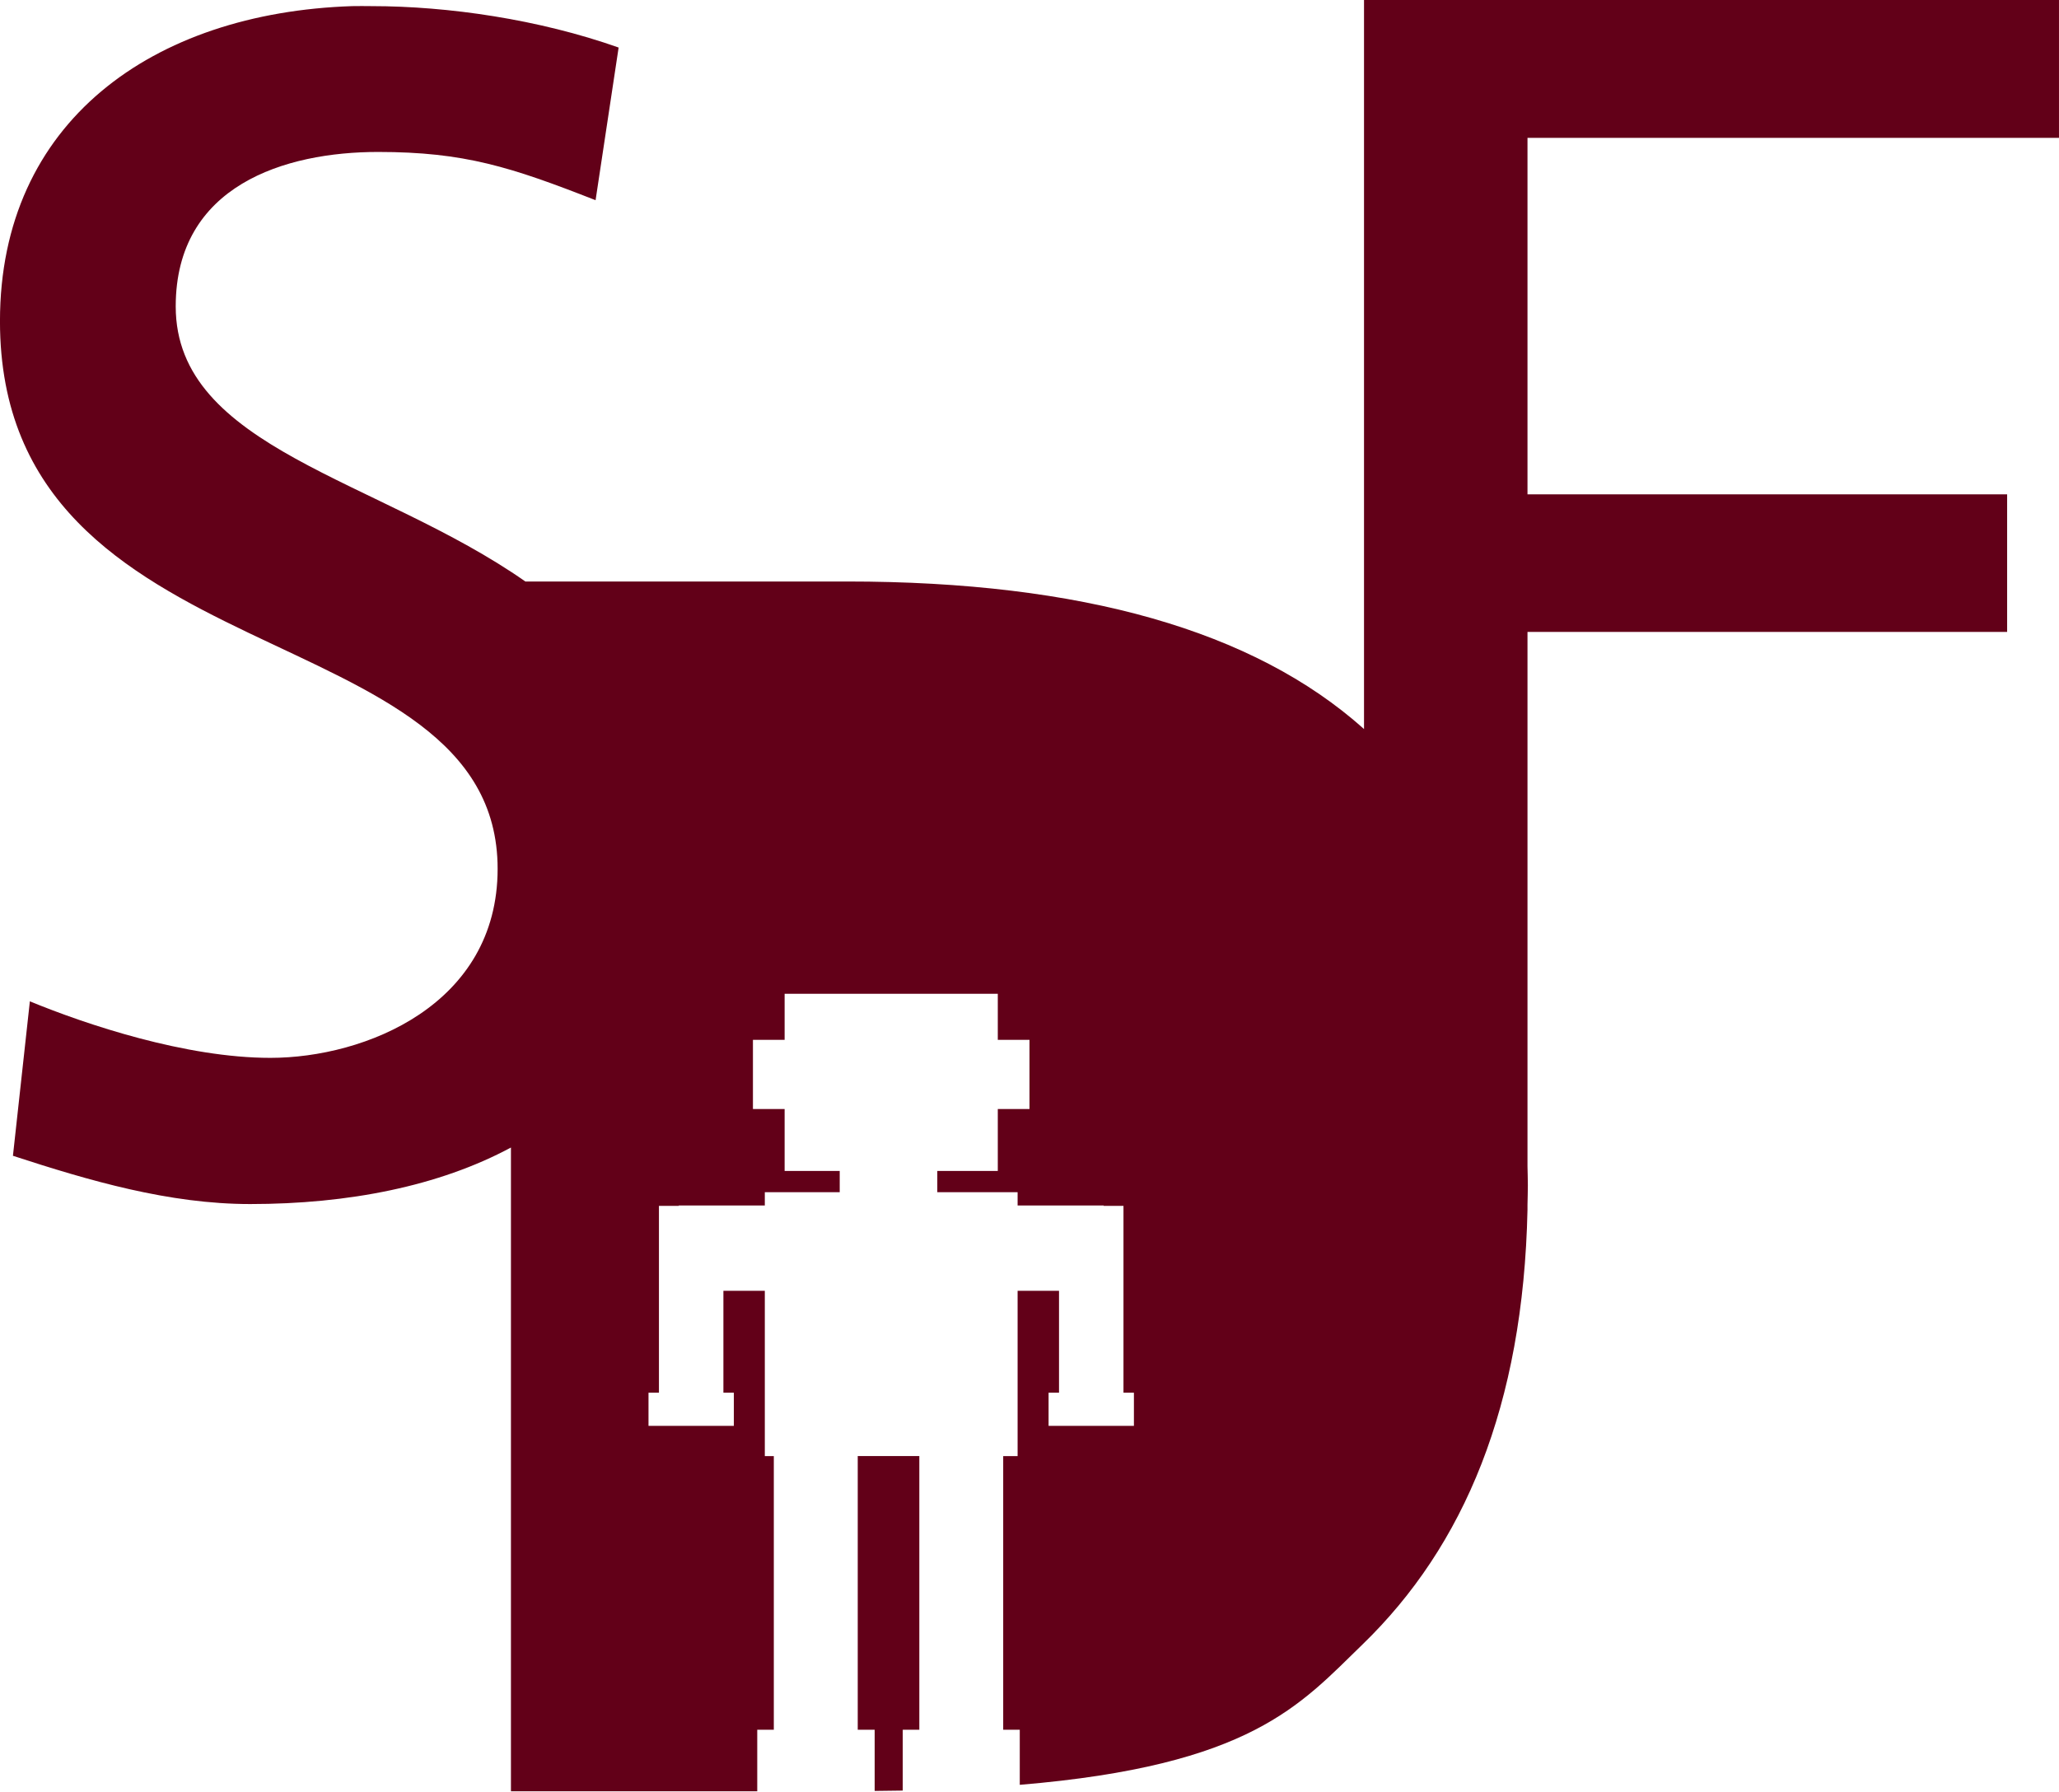
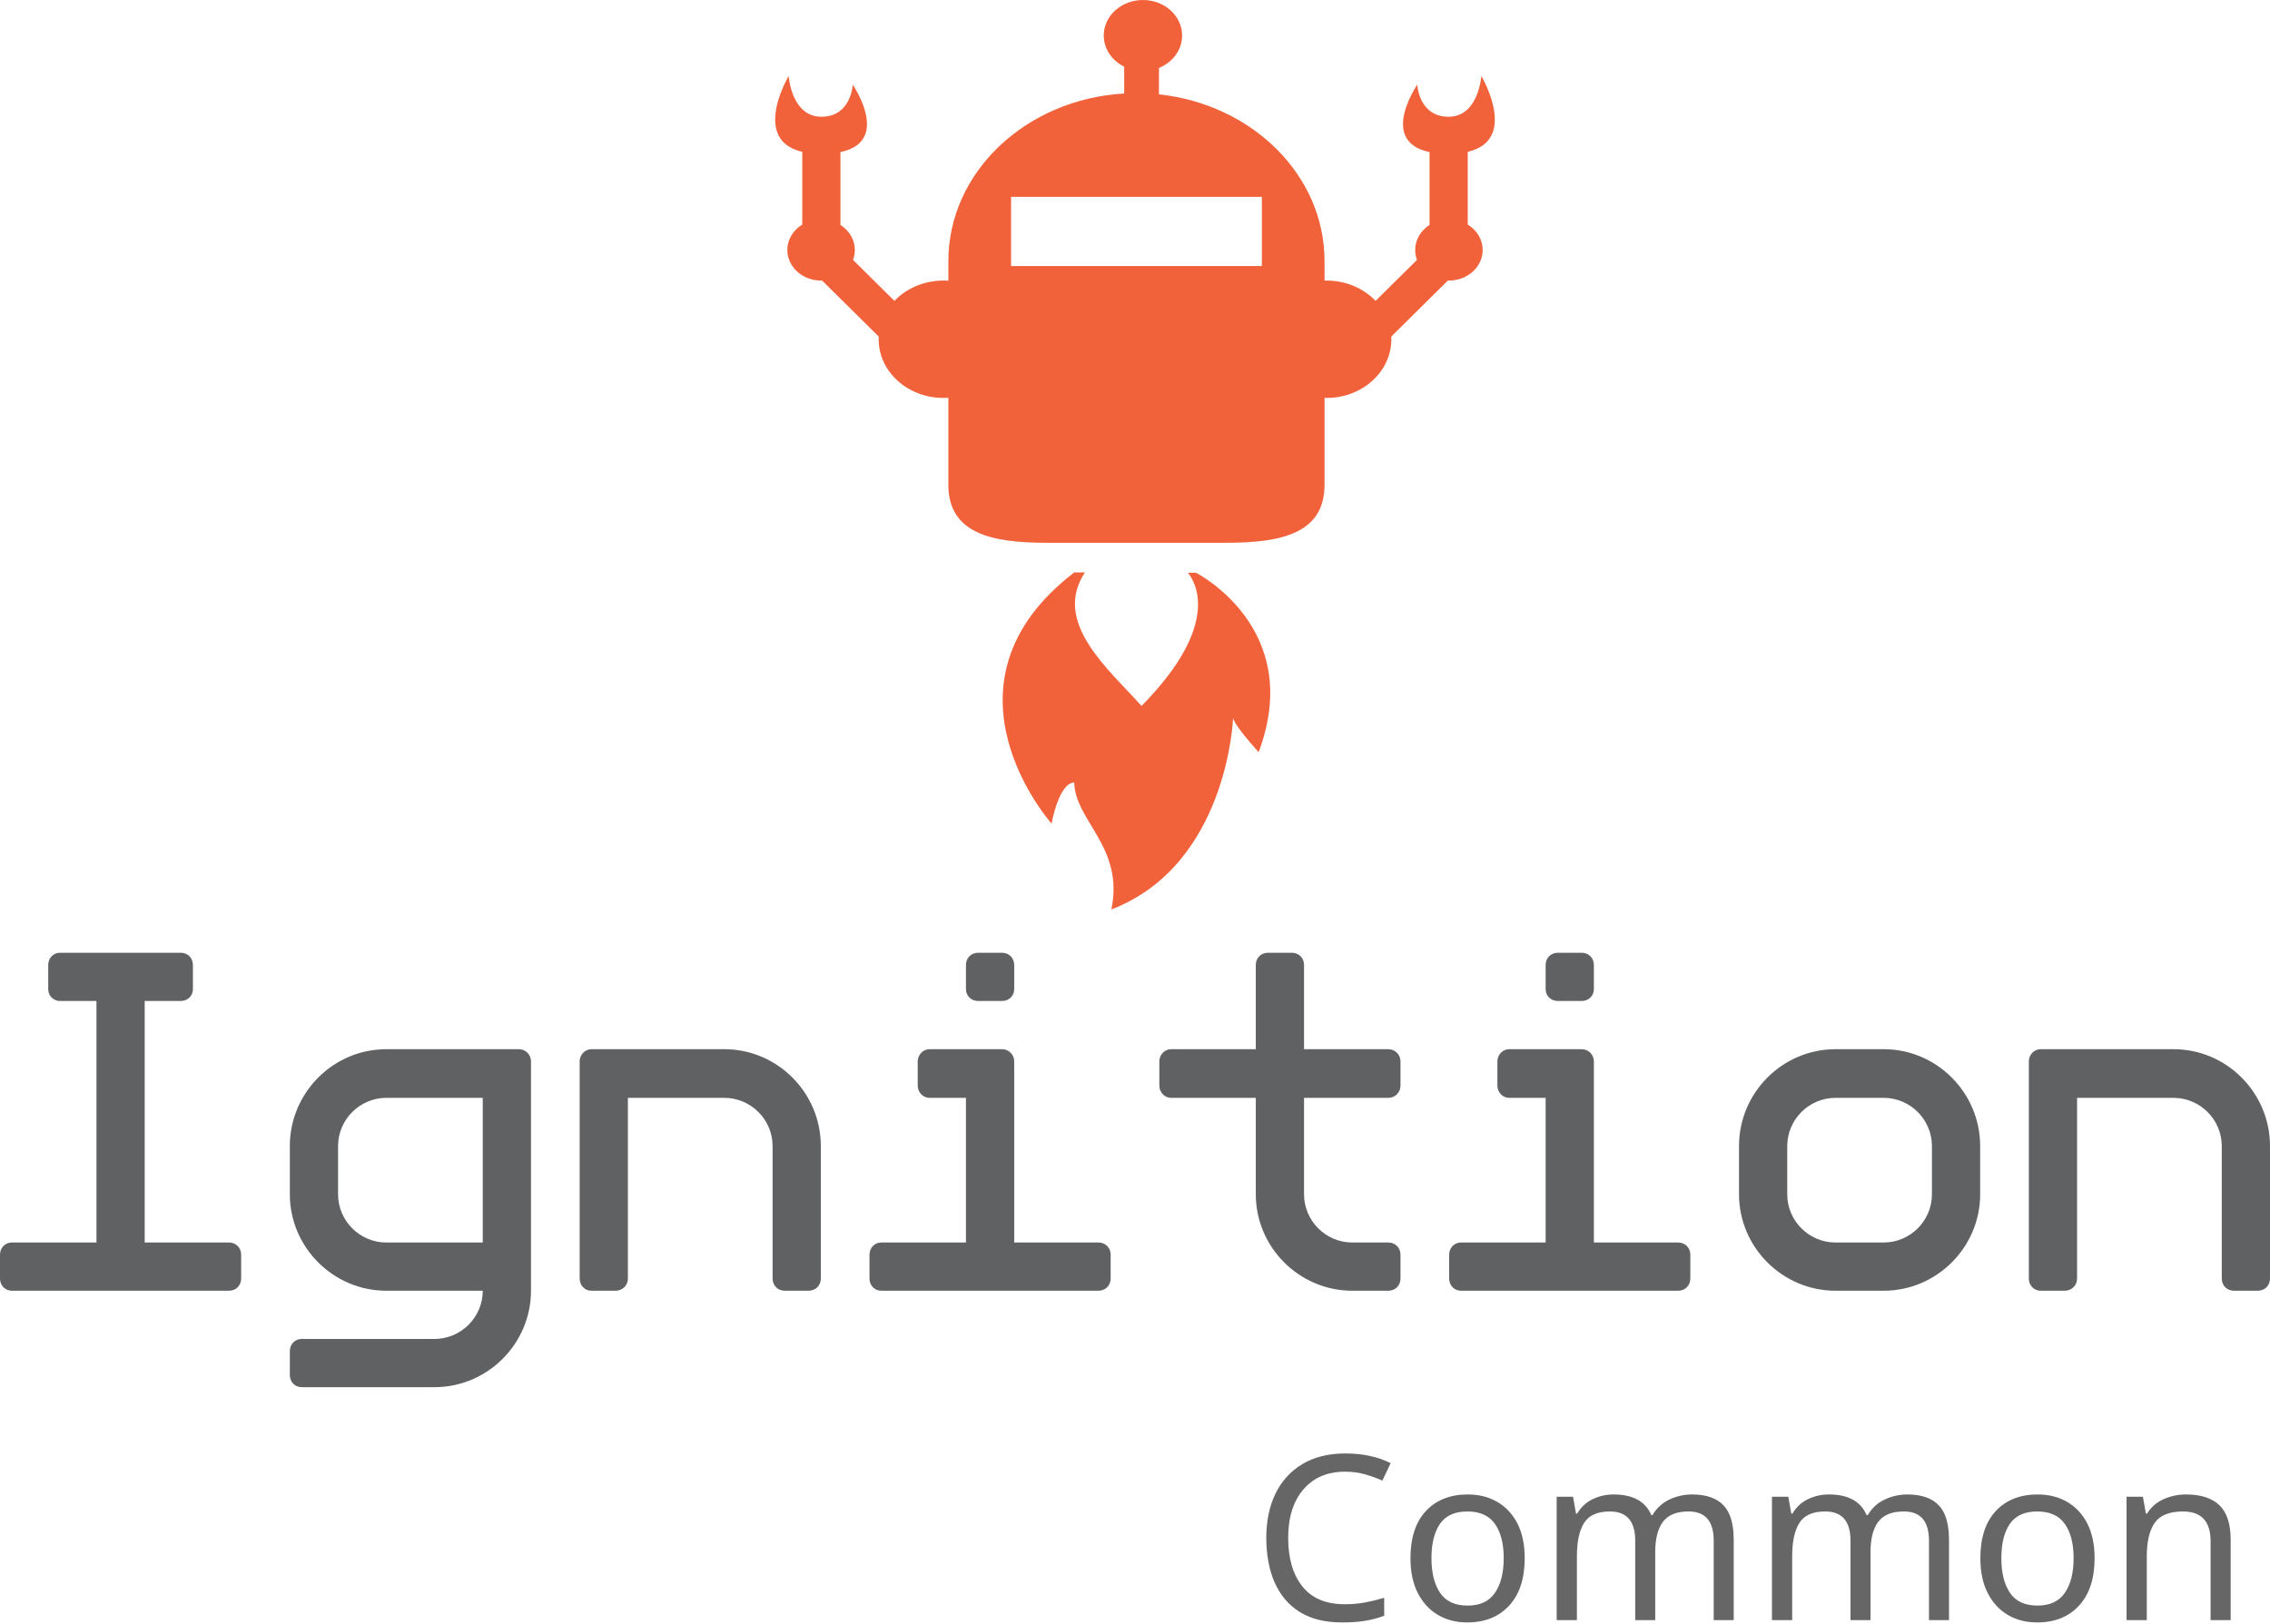
- <svg xmlns="http://www.w3.org/2000/svg" width="178.688" height="155.469" id="svg2" version="1.1">
-   <defs id="defs4" />
-   <g id="layer1" transform="translate(-8.906251,-5.875001)">
-     <path style="font-size:144px;font-style:normal;font-weight:normal;line-height:125%;letter-spacing:0px;word-spacing:0px;fill:#620018;fill-opacity:1;stroke:none;font-family:Sans" d="m 127.281,5.875 0,63.281 c -0.022,-0.02 -0.04,-0.043 -0.062,-0.062 -9.516,-8.484 -24.438,-12.75 -44.781,-12.75 l -27.938,0 c -12.733,-8.915 -30.344,-11.555 -30.344,-23.875 0,-10.512 9.498,-13.406 17.562,-13.406 7.488,0 11.531,1.308 18.875,4.188 l 2,-13.25 c -6.912,-2.448 -14.814,-3.594 -21.438,-3.594 -0.567,0 -1.129,-0.018 -1.688,0 -17.323,0.574 -30.563,10.046 -30.563,27.344 0,31.248 43.188,25.067 43.188,47.531 0,11.808 -11.511,16.406 -19.719,16.406 -7.344,0 -15.979,-2.89 -20.875,-4.906 l -1.469,13.406 c 6.624,2.16 13.538,4.188 20.594,4.188 8.505,0 16.375,-1.547 22.625,-4.906 l 0,55.875 21.375,0 0,-5.344 1.438,0 0,-23.75 -0.781,0 0,-14.344 -3.594,0 0,8.844 0.906,0 0,2.875 -7.406,0 0,-2.875 0.906,0 0,-16.219 1.719,0 0,-0.031 7.469,0 0,-1.156 6.5,0 0,-1.844 -4.781,0 0,-5.375 -2.75,0 0,-6 2.75,0 0,-4 18.5,0 0,4 2.75,0 0,6 -2.75,0 0,5.375 -5.25,0 0,1.844 6.969,0 0,1.156 7.469,0 0,0.031 1.719,0 0,16.219 0.906,0 0,2.875 -7.406,0 0,-2.875 0.906,0 0,-8.844 -3.594,0 0,14.344 -1.25,0 0,23.75 1.438,0 0,4.781 c 20.091,-1.678 24.331,-6.936 29.75,-12.188 8.816,-8.543 13.948,-20.712 14.312,-37.719 0.003,-0.145 -0.002,-0.292 0,-0.438 0.01,-0.561 0.031,-1.117 0.031,-1.688 0,-0.562 -0.022,-1.103 -0.031,-1.656 l 0,-46.375 41.625,0 0,-11.938 -41.625,0 0,-30.938 46.125,0 0,-11.969 -60.312,0 z M 83.344,132.25 l 0,23.75 1.469,0 0,5.312 c 0.82,-0.008 1.653,-0.015 2.438,-0.031 l 0,-5.281 1.438,0 0,-23.75 -5.344,0 z" id="path3036" />
+ <svg xmlns="http://www.w3.org/2000/svg" width="473.21" height="338.498" id="svg3097" version="1.1">
+   <defs id="defs3099" />
+   <g id="layer1" transform="translate(-159.6685,-323.8285)">
+     <g id="g44" transform="matrix(1.25,0,0,-1.25,389.7602,331.2347)">
+       <path d="m 0,0 c 0,-3.272 2.927,-5.924 6.534,-5.924 3.61,0 6.535,2.652 6.535,5.924 0,3.272 -2.925,5.925 -6.535,5.925 C 2.927,5.925 0,3.272 0,0" style="fill:#f1623b;fill-opacity:1;fill-rule:nonzero;stroke:none" id="path46" />
+     </g>
+     <g id="g48" transform="matrix(1.25,0,0,-1.25,369.8286,394.5673)">
+       <path d="m 0,0 c 0,-5.404 -4.833,-9.788 -10.797,-9.788 -5.962,0 -10.798,4.384 -10.798,9.788 0,1.761 0.513,3.412 1.412,4.84 1.86,2.956 5.366,4.949 9.386,4.949 C -4.833,9.789 0,5.406 0,0" style="fill:#f1623b;fill-opacity:1;fill-rule:nonzero;stroke:none" id="path50" />
+     </g>
+     <g id="g52" transform="matrix(1.25,0,0,-1.25,337.8651,375.9565)">
+       <path d="m 0,0 c 0,-2.816 -2.52,-5.1 -5.626,-5.1 -3.108,0 -5.626,2.284 -5.626,5.1 0,2.816 2.518,5.101 5.626,5.101 C -2.52,5.101 0,2.816 0,0" style="fill:#f1623b;fill-opacity:1;fill-rule:nonzero;stroke:none" id="path54" />
+     </g>
+     <path d="m 334.872,370.837 -7.956,0 0,-15.969 7.956,0 0,15.969 z" style="fill:#f1623b;fill-opacity:1;fill-rule:nonzero;stroke:none" id="path56" />
+     <g id="g58" transform="matrix(1.25,0,0,-1.25,349.2836,389.6942)">
+       <path d="M 0,0 -4.691,-3.898 -15.124,6.425 -10.433,10.321 0,0 z" style="fill:#f1623b;fill-opacity:1;fill-rule:nonzero;stroke:none" id="path60" />
+     </g>
+     <g id="g62" transform="matrix(1.25,0,0,-1.25,324.0755,339.6711)">
+       <path d="m 0,0 c 0,0 0.454,-6.8 5.455,-6.8 5.001,0 5.228,5.358 5.228,5.358 0,0 7.954,-11.538 -5.228,-11.538 C -7.729,-12.98 0,0 0,0" style="fill:#f1623b;fill-opacity:1;fill-rule:nonzero;stroke:none" id="path64" />
+     </g>
+     <g id="g66" transform="matrix(1.25,0,0,-1.25,422.7192,394.5673)">
+       <path d="m 0,0 c 0,-5.404 4.833,-9.788 10.794,-9.788 5.965,0 10.799,4.384 10.799,9.788 0,1.761 -0.512,3.412 -1.409,4.84 -1.861,2.956 -5.368,4.949 -9.39,4.949 C 4.833,9.789 0,5.406 0,0" style="fill:#f1623b;fill-opacity:1;fill-rule:nonzero;stroke:none" id="path68" />
+     </g>
+     <g id="g70" transform="matrix(1.25,0,0,-1.25,454.6827,375.9565)">
+       <path d="m 0,0 c 0,-2.816 2.52,-5.1 5.626,-5.1 3.107,0 5.628,2.284 5.628,5.1 0,2.816 -2.521,5.101 -5.628,5.101 C 2.52,5.101 0,2.816 0,0" style="fill:#f1623b;fill-opacity:1;fill-rule:nonzero;stroke:none" id="path72" />
+     </g>
+     <path d="m 457.676,370.837 7.957,0 0,-15.969 -7.957,0 0,15.969 z" style="fill:#f1623b;fill-opacity:1;fill-rule:nonzero;stroke:none" id="path74" />
+     <g id="g76" transform="matrix(1.25,0,0,-1.25,443.2631,389.6942)">
+       <path d="M 0,0 4.692,-3.898 15.124,6.425 10.432,10.321 0,0 z" style="fill:#f1623b;fill-opacity:1;fill-rule:nonzero;stroke:none" id="path78" />
+     </g>
+     <g id="g80" transform="matrix(1.25,0,0,-1.25,468.4712,339.6711)">
+       <path d="m 0,0 c 0,0 -0.452,-6.8 -5.454,-6.8 -4.999,0 -5.23,5.358 -5.23,5.358 0,0 -7.953,-11.538 5.23,-11.538 C 7.728,-12.98 0,0 0,0" style="fill:#f1623b;fill-opacity:1;fill-rule:nonzero;stroke:none" id="path82" />
+     </g>
+     <path d="m 422.719,379.304 -52.281,0 0,-14.424 52.281,0 0,14.424 z m -21.455,-35.801 0,-6.761 c 0,-1.816 -1.62,-3.285 -3.621,-3.285 -2.001,0 -3.623,1.469 -3.623,3.285 l 0,6.585 c -20.462,1.181 -36.653,16.37 -36.653,34.949 l 0,46.623 c 0,10.239 9.158,12.105 20.457,12.105 l 37.505,0 c 11.299,0 20.457,-1.866 20.457,-12.105 l 0,-46.623 c 0,-17.93 -15.082,-32.701 -34.524,-34.773" style="fill:#f1623b;fill-opacity:1;fill-rule:nonzero;stroke:none" id="path84" />
+     <g id="g86" transform="matrix(1.25,0,0,-1.25,378.879,495.5548)">
+       <path d="m 0,0 c 0,0 1.215,6.836 3.784,6.836 0.135,-6.393 8.377,-10.801 6.187,-21.166 19.458,7.497 20.304,31.971 20.304,31.971 0,0 -0.117,-0.883 4.259,-5.733 7.786,20.727 -10.451,29.928 -10.451,29.928 l -1.348,0.003 C 23.916,40.416 28.458,33.285 15.008,19.623 9.585,25.687 0.048,33.539 5.561,41.89 4.985,41.89 4.394,41.893 3.784,41.893 -20.647,23.148 0,0 0,0" style="fill:#f1623b;fill-opacity:1;fill-rule:nonzero;stroke:none" id="path88" />
+     </g>
+     <g id="g90" transform="matrix(1.25,0,0,-1.25,207.4035,592.965)">
+       <path d="m 0,0 -36.232,0 c -1.087,0 -1.956,0.869 -1.956,2.028 l 0,3.986 c 0,1.16 0.869,2.029 1.956,2.029 l 14.13,0 0,40.29 -6.086,0 c -1.087,0 -1.957,0.87 -1.957,1.957 l 0,4.058 c 0,1.159 0.87,2.028 1.957,2.028 l 20.145,0 c 1.159,0 2.028,-0.869 2.028,-2.028 l 0,-4.058 c 0,-1.087 -0.869,-1.957 -2.028,-1.957 l -6.015,0 0,-40.29 14.058,0 c 1.159,0 2.029,-0.869 2.029,-2.029 l 0,-3.986 C 2.029,0.869 1.159,0 0,0" style="fill:#606163;fill-opacity:1;fill-rule:nonzero;stroke:none" id="path92" />
+     </g>
+     <g id="g94" transform="matrix(1.25,0,0,-1.25,260.3051,552.7478)">
+       <path d="m 0,0 -16.087,0 c -4.42,0 -8.043,-3.623 -8.043,-8.044 l 0,-8.044 c 0,-4.42 3.623,-8.043 8.043,-8.043 L 0,-24.131 0,0 z m -8.043,-48.262 -22.174,0 c -1.087,0 -1.957,0.87 -1.957,2.03 l 0,3.986 c 0,1.158 0.87,2.028 1.957,2.028 l 22.174,0 c 4.42,0 8.043,3.623 8.043,8.044 l -16.087,0 c -8.841,0 -16.087,7.246 -16.087,16.086 l 0,8.044 c 0,8.913 7.246,16.16 16.087,16.16 l 22.102,0 c 1.159,0 2.028,-0.942 2.028,-2.03 l 0,-38.26 c 0,-8.842 -7.246,-16.088 -16.086,-16.088" style="fill:#606163;fill-opacity:1;fill-rule:nonzero;stroke:none" id="path96" />
+     </g>
+     <g id="g98" transform="matrix(1.25,0,0,-1.25,328.2433,592.965)">
+       <path d="m 0,0 -3.985,0 c -1.161,0 -2.03,0.869 -2.03,2.028 l 0,22.102 c 0,4.421 -3.623,8.044 -8.043,8.044 l -16.087,0 0,-30.146 C -30.145,0.869 -31.087,0 -32.174,0 l -4.058,0 c -1.087,0 -1.956,0.869 -1.956,2.028 l 0,36.232 c 0,1.088 0.869,2.03 1.956,2.03 l 22.174,0 c 8.84,0 16.086,-7.247 16.086,-16.16 l 0,-22.102 C 2.028,0.869 1.159,0 0,0" style="fill:#606163;fill-opacity:1;fill-rule:nonzero;stroke:none" id="path100" />
+     </g>
+     <g id="g102" transform="matrix(1.25,0,0,-1.25,368.5546,532.5488)">
+       <path d="m 0,0 -3.986,0 c -1.159,0 -2.029,0.87 -2.029,1.957 l 0,4.058 c 0,1.159 0.87,2.028 2.029,2.028 l 3.986,0 c 1.159,0 2.029,-0.869 2.029,-2.028 l 0,-4.058 C 2.029,0.87 1.159,0 0,0 m 16.087,-48.333 -36.232,0 c -1.087,0 -1.957,0.869 -1.957,2.028 l 0,3.986 c 0,1.16 0.87,2.029 1.957,2.029 l 14.13,0 0,24.131 -6.087,0 c -1.086,0 -1.957,0.942 -1.957,2.029 l 0,4.057 c 0,1.088 0.871,2.03 1.957,2.03 l 12.102,0 c 1.159,0 2.029,-0.942 2.029,-2.03 l 0,-30.217 14.058,0 c 1.159,0 2.028,-0.869 2.028,-2.029 l 0,-3.986 c 0,-1.159 -0.869,-2.028 -2.028,-2.028" style="fill:#606163;fill-opacity:1;fill-rule:nonzero;stroke:none" id="path104" />
+     </g>
+     <g id="g106" transform="matrix(1.25,0,0,-1.25,449.0831,592.965)">
+       <path d="m 0,0 -6.015,0 c -8.839,0 -16.087,7.246 -16.087,16.086 l 0,16.088 -14.129,0 c -1.088,0 -1.957,0.942 -1.957,2.029 l 0,4.057 c 0,1.088 0.869,2.03 1.957,2.03 l 14.129,0 0,14.058 c 0,1.159 0.871,2.028 2.029,2.028 l 3.986,0 c 1.159,0 2.029,-0.869 2.029,-2.028 l 0,-14.058 14.058,0 c 1.159,0 2.028,-0.942 2.028,-2.03 l 0,-4.057 C 2.028,33.116 1.159,32.174 0,32.174 l -14.058,0 0,-16.088 c 0,-4.42 3.623,-8.043 8.043,-8.043 l 6.015,0 c 1.159,0 2.028,-0.869 2.028,-2.029 l 0,-3.986 C 2.028,0.869 1.159,0 0,0" style="fill:#606163;fill-opacity:1;fill-rule:nonzero;stroke:none" id="path108" />
+     </g>
+     <g id="g110" transform="matrix(1.25,0,0,-1.25,489.3944,532.5488)">
+       <path d="m 0,0 -3.986,0 c -1.159,0 -2.029,0.87 -2.029,1.957 l 0,4.058 c 0,1.159 0.87,2.028 2.029,2.028 l 3.986,0 c 1.159,0 2.029,-0.869 2.029,-2.028 l 0,-4.058 C 2.029,0.87 1.159,0 0,0 m 16.087,-48.333 -36.232,0 c -1.087,0 -1.957,0.869 -1.957,2.028 l 0,3.986 c 0,1.16 0.87,2.029 1.957,2.029 l 14.13,0 0,24.131 -6.087,0 c -1.086,0 -1.957,0.942 -1.957,2.029 l 0,4.057 c 0,1.088 0.871,2.03 1.957,2.03 l 12.102,0 c 1.159,0 2.029,-0.942 2.029,-2.03 l 0,-30.217 14.058,0 c 1.159,0 2.028,-0.869 2.028,-2.029 l 0,-3.986 c 0,-1.159 -0.869,-2.028 -2.028,-2.028" style="fill:#606163;fill-opacity:1;fill-rule:nonzero;stroke:none" id="path112" />
+     </g>
+     <g id="g114" transform="matrix(1.25,0,0,-1.25,562.4047,562.8027)">
+       <path d="m 0,0 c 0,4.421 -3.623,8.044 -8.043,8.044 l -8.044,0 c -4.421,0 -8.044,-3.623 -8.044,-8.044 l 0,-8.044 c 0,-4.42 3.623,-8.043 8.044,-8.043 l 8.044,0 c 4.42,0 8.043,3.623 8.043,8.043 L 0,0 z m -8.043,-24.13 -8.044,0 c -8.841,0 -16.087,7.246 -16.087,16.086 l 0,8.044 c 0,8.913 7.246,16.16 16.087,16.16 l 8.044,0 C 0.797,16.16 8.043,8.913 8.043,0 l 0,-8.044 c 0,-8.84 -7.246,-16.086 -16.086,-16.086" style="fill:#606163;fill-opacity:1;fill-rule:nonzero;stroke:none" id="path116" />
+     </g>
+     <g id="g118" transform="matrix(1.25,0,0,-1.25,630.3417,592.965)">
+       <path d="m 0,0 -3.984,0 c -1.161,0 -2.03,0.869 -2.03,2.028 l 0,22.102 c 0,4.421 -3.623,8.044 -8.043,8.044 l -16.088,0 0,-30.146 C -30.145,0.869 -31.086,0 -32.174,0 l -4.056,0 c -1.088,0 -1.958,0.869 -1.958,2.028 l 0,36.232 c 0,1.088 0.87,2.03 1.958,2.03 l 22.173,0 c 8.84,0 16.086,-7.247 16.086,-16.16 l 0,-22.102 C 2.029,0.869 1.16,0 0,0" style="fill:#606163;fill-opacity:1;fill-rule:nonzero;stroke:none" id="path120" />
+     </g>
+     <text xml:space="preserve" style="font-size:40px;font-style:normal;font-weight:normal;line-height:125%;letter-spacing:0px;word-spacing:0px;fill:#000000;fill-opacity:1;stroke:none;font-family:Sans" x="420.722" y="661.647" id="text3104">
+       <tspan id="tspan3106" x="420.722" y="661.647" style="font-size:48px;fill:#666666">Common</tspan>
+     </text>
  </g>
</svg>
